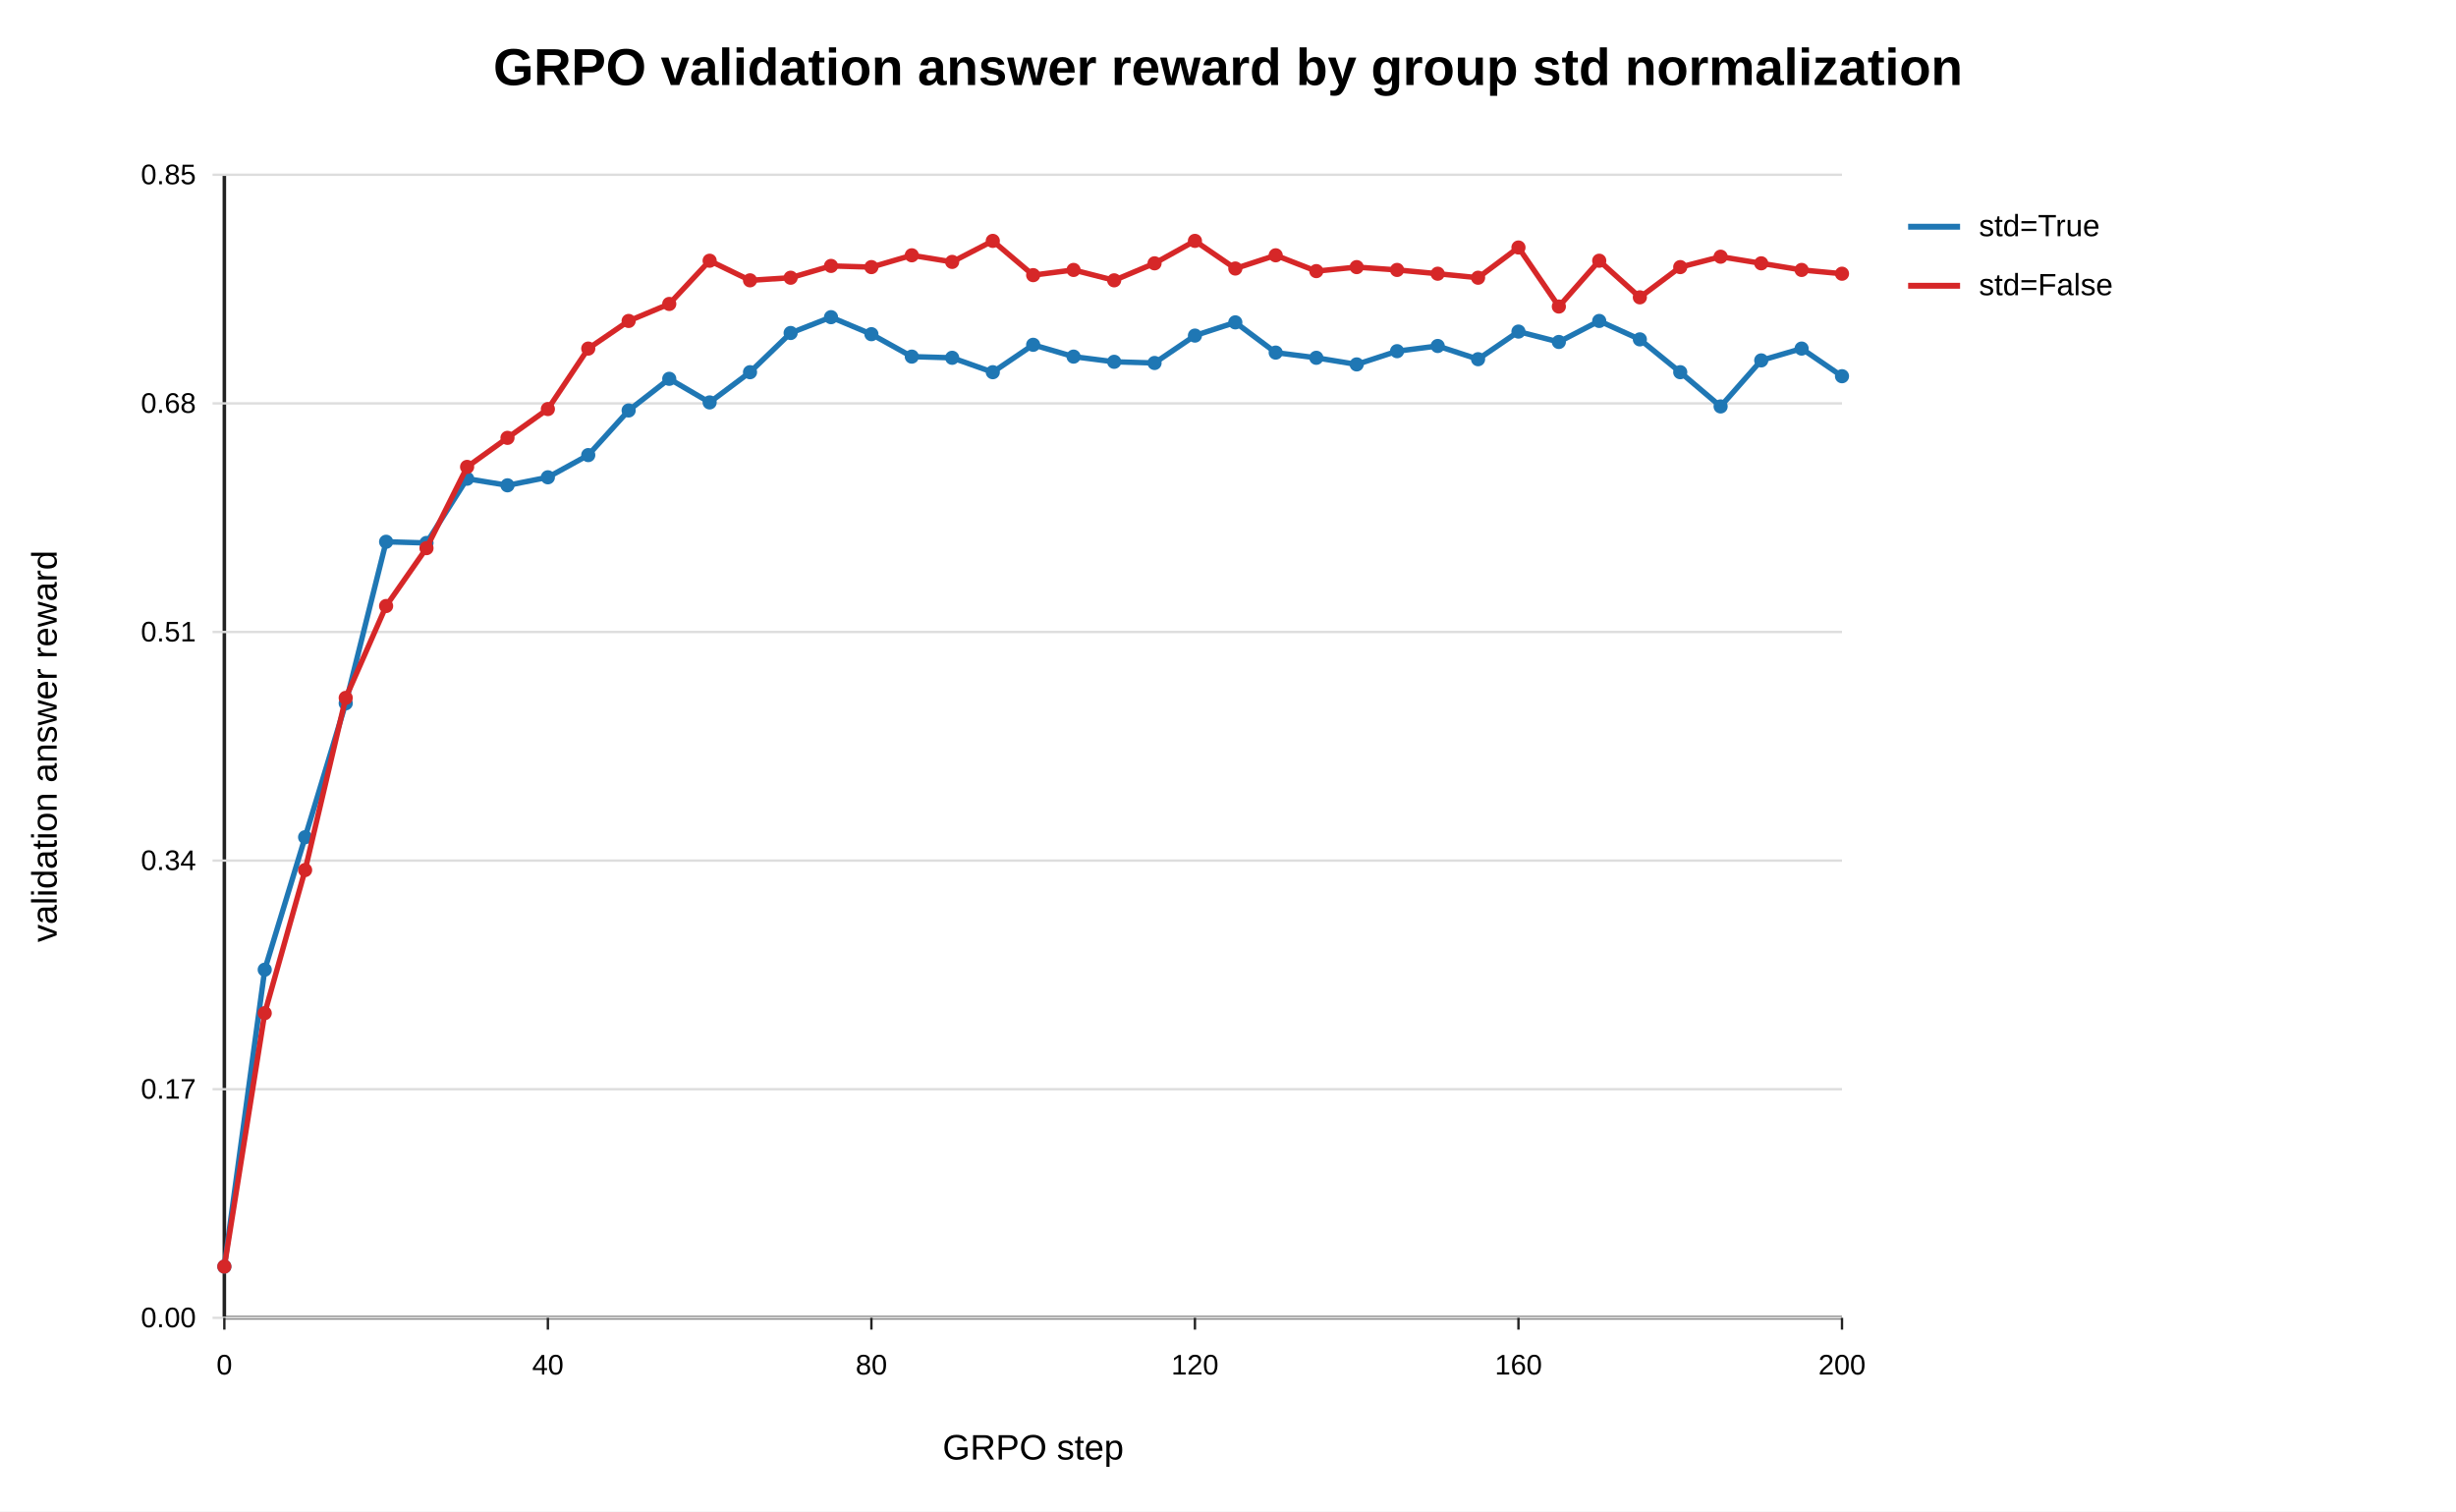
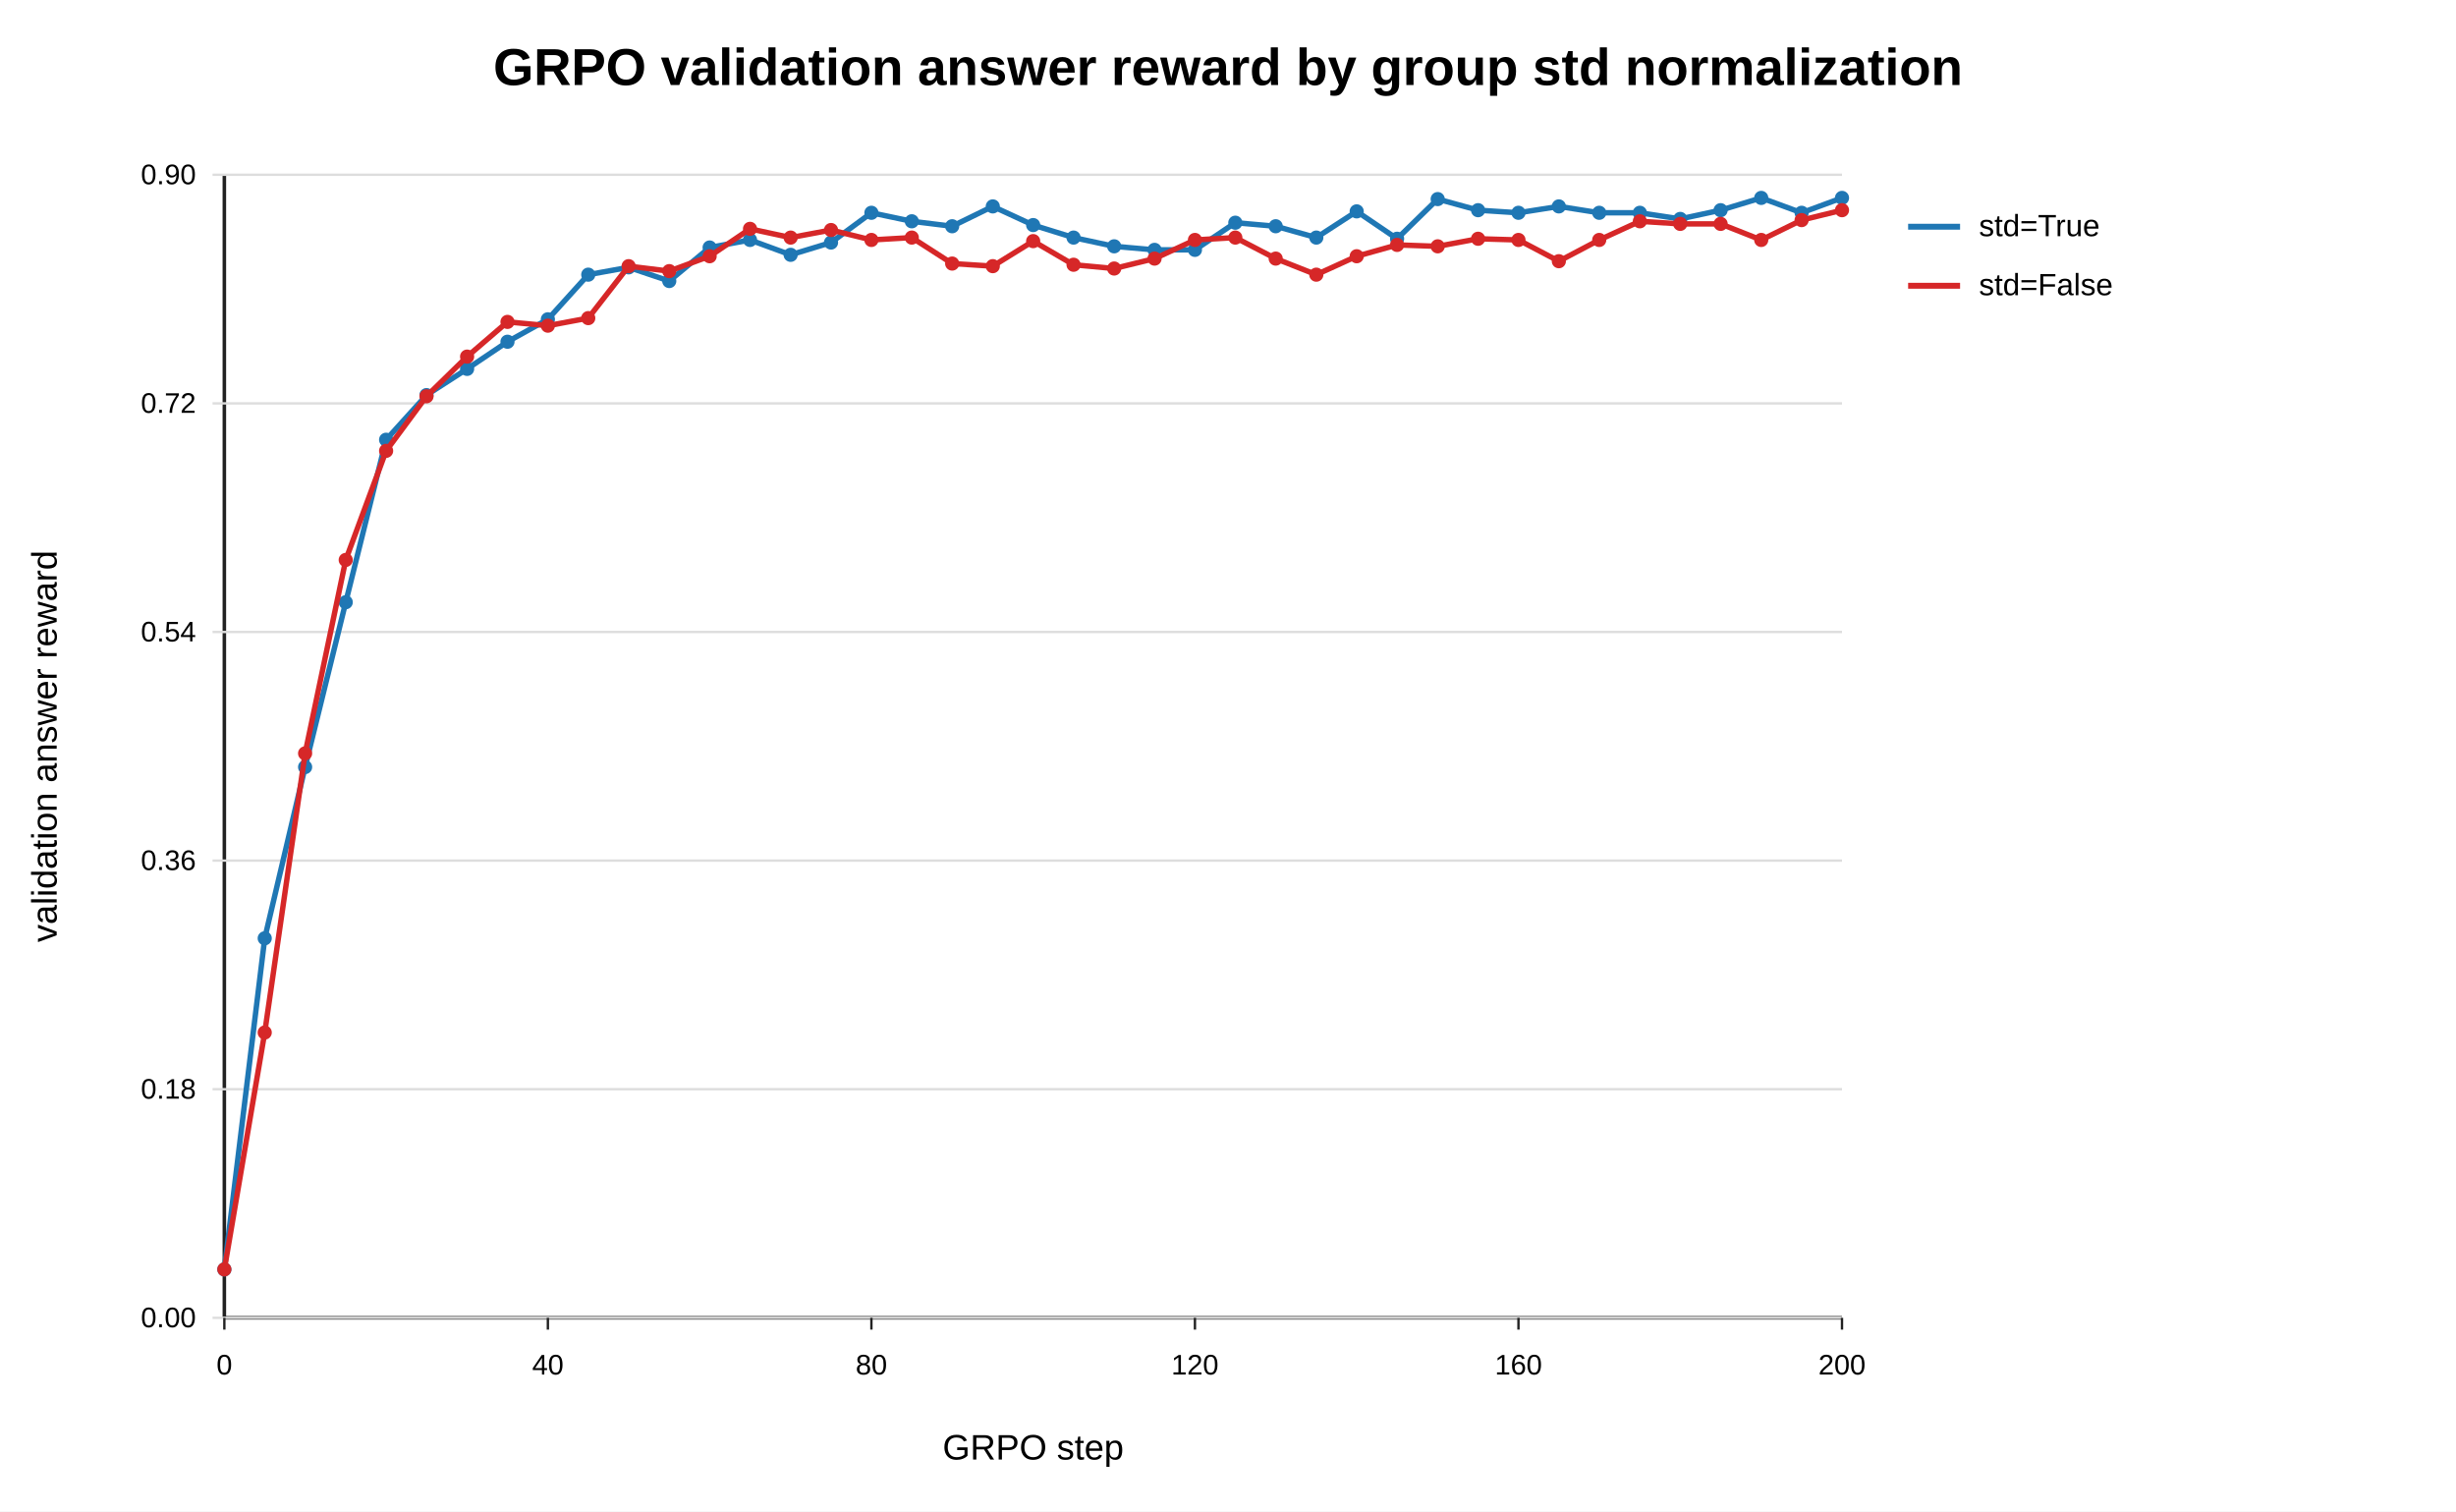
<svg xmlns="http://www.w3.org/2000/svg" width="1040" height="640" viewBox="0 0 1040 640">
  <rect width="100%" height="100%" fill="white" />
  <text x="520.0" y="36" text-anchor="middle" font-family="Arial" font-size="22" font-weight="700">GRPO validation answer reward by group std normalization</text>
  <line x1="95" y1="558" x2="780" y2="558" stroke="#222" stroke-width="1.5" />
  <line x1="95" y1="74" x2="95" y2="558" stroke="#222" stroke-width="1.5" />
  <line x1="90" y1="558.0" x2="780" y2="558.0" stroke="#ddd" stroke-width="1" />
  <text x="83" y="562.0" text-anchor="end" font-family="Arial" font-size="12">0.00</text>
  <line x1="90" y1="461.2" x2="780" y2="461.2" stroke="#ddd" stroke-width="1" />
-   <text x="83" y="465.2" text-anchor="end" font-family="Arial" font-size="12">0.17</text>
+   <text x="83" y="465.2" text-anchor="end" font-family="Arial" font-size="12">0.18</text>
  <line x1="90" y1="364.4" x2="780" y2="364.4" stroke="#ddd" stroke-width="1" />
-   <text x="83" y="368.4" text-anchor="end" font-family="Arial" font-size="12">0.34</text>
+   <text x="83" y="368.4" text-anchor="end" font-family="Arial" font-size="12">0.36</text>
  <line x1="90" y1="267.6" x2="780" y2="267.6" stroke="#ddd" stroke-width="1" />
-   <text x="83" y="271.6" text-anchor="end" font-family="Arial" font-size="12">0.51</text>
+   <text x="83" y="271.6" text-anchor="end" font-family="Arial" font-size="12">0.54</text>
  <line x1="90" y1="170.8" x2="780" y2="170.8" stroke="#ddd" stroke-width="1" />
-   <text x="83" y="174.8" text-anchor="end" font-family="Arial" font-size="12">0.68</text>
+   <text x="83" y="174.8" text-anchor="end" font-family="Arial" font-size="12">0.72</text>
  <line x1="90" y1="74.0" x2="780" y2="74.0" stroke="#ddd" stroke-width="1" />
-   <text x="83" y="78.0" text-anchor="end" font-family="Arial" font-size="12">0.85</text>
+   <text x="83" y="78.0" text-anchor="end" font-family="Arial" font-size="12">0.90</text>
  <line x1="95.0" y1="558" x2="95.0" y2="563" stroke="#222" stroke-width="1" />
  <text x="95.0" y="582" text-anchor="middle" font-family="Arial" font-size="12">0</text>
  <line x1="232.0" y1="558" x2="232.0" y2="563" stroke="#222" stroke-width="1" />
  <text x="232.0" y="582" text-anchor="middle" font-family="Arial" font-size="12">40</text>
  <line x1="369.0" y1="558" x2="369.0" y2="563" stroke="#222" stroke-width="1" />
  <text x="369.0" y="582" text-anchor="middle" font-family="Arial" font-size="12">80</text>
  <line x1="506.0" y1="558" x2="506.0" y2="563" stroke="#222" stroke-width="1" />
  <text x="506.0" y="582" text-anchor="middle" font-family="Arial" font-size="12">120</text>
  <line x1="643.0" y1="558" x2="643.0" y2="563" stroke="#222" stroke-width="1" />
  <text x="643.0" y="582" text-anchor="middle" font-family="Arial" font-size="12">160</text>
  <line x1="780.0" y1="558" x2="780.0" y2="563" stroke="#222" stroke-width="1" />
  <text x="780.0" y="582" text-anchor="middle" font-family="Arial" font-size="12">200</text>
-   <polyline fill="none" stroke="#1f77b4" stroke-width="2.3" points="95.0,536.3 112.1,410.6 129.2,354.5 146.4,297.8 163.5,229.4 180.6,229.9 197.8,202.7 214.9,205.5 232.0,202.1 249.1,192.7 266.2,173.8 283.4,160.4 300.5,170.4 317.6,157.6 334.8,141.0 351.9,134.3 369.0,141.5 386.1,151.0 403.2,151.5 420.4,157.6 437.5,146.0 454.6,151.0 471.8,153.2 488.9,153.7 506.0,142.1 523.1,136.5 540.2,149.3 557.4,151.5 574.5,154.3 591.6,148.7 608.8,146.5 625.9,152.1 643.0,140.4 660.1,144.8 677.2,135.9 694.4,143.7 711.5,157.6 728.6,172.1 745.8,152.6 762.9,147.6 780.0,159.3" />
-   <circle cx="95.0" cy="536.3" r="3" fill="#1f77b4" />
-   <circle cx="112.1" cy="410.6" r="3" fill="#1f77b4" />
-   <circle cx="129.2" cy="354.5" r="3" fill="#1f77b4" />
-   <circle cx="146.4" cy="297.8" r="3" fill="#1f77b4" />
-   <circle cx="163.5" cy="229.4" r="3" fill="#1f77b4" />
-   <circle cx="180.6" cy="229.9" r="3" fill="#1f77b4" />
-   <circle cx="197.8" cy="202.7" r="3" fill="#1f77b4" />
-   <circle cx="214.9" cy="205.5" r="3" fill="#1f77b4" />
-   <circle cx="232.0" cy="202.1" r="3" fill="#1f77b4" />
-   <circle cx="249.1" cy="192.7" r="3" fill="#1f77b4" />
-   <circle cx="266.2" cy="173.8" r="3" fill="#1f77b4" />
-   <circle cx="283.4" cy="160.4" r="3" fill="#1f77b4" />
-   <circle cx="300.5" cy="170.4" r="3" fill="#1f77b4" />
-   <circle cx="317.6" cy="157.6" r="3" fill="#1f77b4" />
-   <circle cx="334.8" cy="141.0" r="3" fill="#1f77b4" />
-   <circle cx="351.9" cy="134.3" r="3" fill="#1f77b4" />
-   <circle cx="369.0" cy="141.5" r="3" fill="#1f77b4" />
-   <circle cx="386.1" cy="151.0" r="3" fill="#1f77b4" />
-   <circle cx="403.2" cy="151.5" r="3" fill="#1f77b4" />
-   <circle cx="420.4" cy="157.6" r="3" fill="#1f77b4" />
-   <circle cx="437.5" cy="146.0" r="3" fill="#1f77b4" />
-   <circle cx="454.6" cy="151.0" r="3" fill="#1f77b4" />
-   <circle cx="471.8" cy="153.2" r="3" fill="#1f77b4" />
-   <circle cx="488.9" cy="153.7" r="3" fill="#1f77b4" />
-   <circle cx="506.0" cy="142.1" r="3" fill="#1f77b4" />
-   <circle cx="523.1" cy="136.5" r="3" fill="#1f77b4" />
-   <circle cx="540.2" cy="149.3" r="3" fill="#1f77b4" />
-   <circle cx="557.4" cy="151.5" r="3" fill="#1f77b4" />
-   <circle cx="574.5" cy="154.3" r="3" fill="#1f77b4" />
-   <circle cx="591.6" cy="148.7" r="3" fill="#1f77b4" />
-   <circle cx="608.8" cy="146.5" r="3" fill="#1f77b4" />
-   <circle cx="625.9" cy="152.1" r="3" fill="#1f77b4" />
-   <circle cx="643.0" cy="140.4" r="3" fill="#1f77b4" />
-   <circle cx="660.1" cy="144.8" r="3" fill="#1f77b4" />
-   <circle cx="677.2" cy="135.9" r="3" fill="#1f77b4" />
-   <circle cx="694.4" cy="143.7" r="3" fill="#1f77b4" />
-   <circle cx="711.5" cy="157.6" r="3" fill="#1f77b4" />
-   <circle cx="728.6" cy="172.1" r="3" fill="#1f77b4" />
-   <circle cx="745.8" cy="152.6" r="3" fill="#1f77b4" />
-   <circle cx="762.9" cy="147.6" r="3" fill="#1f77b4" />
-   <circle cx="780.0" cy="159.3" r="3" fill="#1f77b4" />
+   <polyline fill="none" stroke="#1f77b4" stroke-width="2.3" points="95.0,537.5 112.1,397.3 129.2,324.8 146.4,255.0 163.5,186.2 180.6,167.3 197.8,156.2 214.9,144.7 232.0,135.2 249.1,116.3 266.2,113.2 283.4,119.0 300.5,104.8 317.6,101.6 334.8,107.9 351.9,102.7 369.0,90.1 386.1,93.7 403.2,95.8 420.4,87.4 437.5,95.3 454.6,100.6 471.8,104.3 488.9,105.8 506.0,105.8 523.1,94.3 540.2,95.8 557.4,100.6 574.5,89.5 591.6,101.1 608.8,84.3 625.9,89.0 643.0,90.1 660.1,87.4 677.2,90.1 694.4,90.1 711.5,92.7 728.6,89.0 745.8,83.8 762.9,90.1 780.0,83.8" />
+   <circle cx="95.0" cy="537.5" r="3" fill="#1f77b4" />
+   <circle cx="112.1" cy="397.3" r="3" fill="#1f77b4" />
+   <circle cx="129.2" cy="324.8" r="3" fill="#1f77b4" />
+   <circle cx="146.4" cy="255.0" r="3" fill="#1f77b4" />
+   <circle cx="163.5" cy="186.2" r="3" fill="#1f77b4" />
+   <circle cx="180.6" cy="167.3" r="3" fill="#1f77b4" />
+   <circle cx="197.8" cy="156.2" r="3" fill="#1f77b4" />
+   <circle cx="214.9" cy="144.7" r="3" fill="#1f77b4" />
+   <circle cx="232.0" cy="135.2" r="3" fill="#1f77b4" />
+   <circle cx="249.1" cy="116.3" r="3" fill="#1f77b4" />
+   <circle cx="266.2" cy="113.2" r="3" fill="#1f77b4" />
+   <circle cx="283.4" cy="119.0" r="3" fill="#1f77b4" />
+   <circle cx="300.5" cy="104.8" r="3" fill="#1f77b4" />
+   <circle cx="317.6" cy="101.6" r="3" fill="#1f77b4" />
+   <circle cx="334.8" cy="107.9" r="3" fill="#1f77b4" />
+   <circle cx="351.9" cy="102.7" r="3" fill="#1f77b4" />
+   <circle cx="369.0" cy="90.1" r="3" fill="#1f77b4" />
+   <circle cx="386.1" cy="93.7" r="3" fill="#1f77b4" />
+   <circle cx="403.2" cy="95.8" r="3" fill="#1f77b4" />
+   <circle cx="420.4" cy="87.4" r="3" fill="#1f77b4" />
+   <circle cx="437.5" cy="95.3" r="3" fill="#1f77b4" />
+   <circle cx="454.6" cy="100.6" r="3" fill="#1f77b4" />
+   <circle cx="471.8" cy="104.3" r="3" fill="#1f77b4" />
+   <circle cx="488.9" cy="105.8" r="3" fill="#1f77b4" />
+   <circle cx="506.0" cy="105.8" r="3" fill="#1f77b4" />
+   <circle cx="523.1" cy="94.3" r="3" fill="#1f77b4" />
+   <circle cx="540.2" cy="95.8" r="3" fill="#1f77b4" />
+   <circle cx="557.4" cy="100.6" r="3" fill="#1f77b4" />
+   <circle cx="574.5" cy="89.5" r="3" fill="#1f77b4" />
+   <circle cx="591.6" cy="101.1" r="3" fill="#1f77b4" />
+   <circle cx="608.8" cy="84.3" r="3" fill="#1f77b4" />
+   <circle cx="625.9" cy="89.0" r="3" fill="#1f77b4" />
+   <circle cx="643.0" cy="90.1" r="3" fill="#1f77b4" />
+   <circle cx="660.1" cy="87.4" r="3" fill="#1f77b4" />
+   <circle cx="677.2" cy="90.1" r="3" fill="#1f77b4" />
+   <circle cx="694.4" cy="90.1" r="3" fill="#1f77b4" />
+   <circle cx="711.5" cy="92.7" r="3" fill="#1f77b4" />
+   <circle cx="728.6" cy="89.0" r="3" fill="#1f77b4" />
+   <circle cx="745.8" cy="83.8" r="3" fill="#1f77b4" />
+   <circle cx="762.9" cy="90.1" r="3" fill="#1f77b4" />
+   <circle cx="780.0" cy="83.8" r="3" fill="#1f77b4" />
  <line x1="808" y1="96" x2="830" y2="96" stroke="#1f77b4" stroke-width="2.5" />
  <text x="838" y="100" font-family="Arial" font-size="13">std=True</text>
-   <polyline fill="none" stroke="#d62728" stroke-width="2.3" points="95.0,536.3 112.1,429.0 129.2,368.4 146.4,295.5 163.5,256.6 180.6,232.1 197.8,197.7 214.9,185.4 232.0,173.2 249.1,147.6 266.2,135.9 283.4,128.7 300.5,110.4 317.6,118.7 334.8,117.6 351.9,112.6 369.0,113.1 386.1,108.1 403.2,110.9 420.4,102.0 437.5,116.5 454.6,114.3 471.8,118.7 488.9,111.5 506.0,102.0 523.1,113.7 540.2,108.1 557.4,114.8 574.5,113.1 591.6,114.3 608.8,115.9 625.9,117.6 643.0,104.8 660.1,129.8 677.2,110.4 694.4,125.9 711.5,113.1 728.6,108.7 745.8,111.5 762.9,114.3 780.0,115.9" />
-   <circle cx="95.0" cy="536.3" r="3" fill="#d62728" />
-   <circle cx="112.1" cy="429.0" r="3" fill="#d62728" />
-   <circle cx="129.2" cy="368.4" r="3" fill="#d62728" />
-   <circle cx="146.4" cy="295.5" r="3" fill="#d62728" />
-   <circle cx="163.5" cy="256.6" r="3" fill="#d62728" />
-   <circle cx="180.6" cy="232.1" r="3" fill="#d62728" />
-   <circle cx="197.8" cy="197.7" r="3" fill="#d62728" />
-   <circle cx="214.9" cy="185.4" r="3" fill="#d62728" />
-   <circle cx="232.0" cy="173.2" r="3" fill="#d62728" />
-   <circle cx="249.1" cy="147.6" r="3" fill="#d62728" />
-   <circle cx="266.2" cy="135.9" r="3" fill="#d62728" />
-   <circle cx="283.4" cy="128.7" r="3" fill="#d62728" />
-   <circle cx="300.5" cy="110.4" r="3" fill="#d62728" />
-   <circle cx="317.6" cy="118.7" r="3" fill="#d62728" />
-   <circle cx="334.8" cy="117.6" r="3" fill="#d62728" />
-   <circle cx="351.9" cy="112.6" r="3" fill="#d62728" />
-   <circle cx="369.0" cy="113.1" r="3" fill="#d62728" />
-   <circle cx="386.1" cy="108.1" r="3" fill="#d62728" />
-   <circle cx="403.2" cy="110.9" r="3" fill="#d62728" />
-   <circle cx="420.4" cy="102.0" r="3" fill="#d62728" />
-   <circle cx="437.5" cy="116.5" r="3" fill="#d62728" />
-   <circle cx="454.6" cy="114.3" r="3" fill="#d62728" />
-   <circle cx="471.8" cy="118.7" r="3" fill="#d62728" />
-   <circle cx="488.9" cy="111.5" r="3" fill="#d62728" />
-   <circle cx="506.0" cy="102.0" r="3" fill="#d62728" />
-   <circle cx="523.1" cy="113.7" r="3" fill="#d62728" />
-   <circle cx="540.2" cy="108.1" r="3" fill="#d62728" />
-   <circle cx="557.4" cy="114.8" r="3" fill="#d62728" />
-   <circle cx="574.5" cy="113.1" r="3" fill="#d62728" />
-   <circle cx="591.6" cy="114.3" r="3" fill="#d62728" />
-   <circle cx="608.8" cy="115.9" r="3" fill="#d62728" />
-   <circle cx="625.9" cy="117.6" r="3" fill="#d62728" />
-   <circle cx="643.0" cy="104.8" r="3" fill="#d62728" />
-   <circle cx="660.1" cy="129.8" r="3" fill="#d62728" />
-   <circle cx="677.2" cy="110.4" r="3" fill="#d62728" />
-   <circle cx="694.4" cy="125.9" r="3" fill="#d62728" />
-   <circle cx="711.5" cy="113.1" r="3" fill="#d62728" />
-   <circle cx="728.6" cy="108.7" r="3" fill="#d62728" />
-   <circle cx="745.8" cy="111.5" r="3" fill="#d62728" />
-   <circle cx="762.9" cy="114.3" r="3" fill="#d62728" />
-   <circle cx="780.0" cy="115.9" r="3" fill="#d62728" />
+   <polyline fill="none" stroke="#d62728" stroke-width="2.3" points="95.0,537.5 112.1,437.2 129.2,319.0 146.4,237.1 163.5,190.9 180.6,167.8 197.8,151.0 214.9,136.3 232.0,137.9 249.1,134.7 266.2,112.7 283.4,114.8 300.5,108.5 317.6,96.9 334.8,100.6 351.9,97.4 369.0,101.6 386.1,100.6 403.2,111.6 420.4,112.7 437.5,102.1 454.6,112.1 471.8,113.7 488.9,109.5 506.0,101.6 523.1,100.6 540.2,109.5 557.4,116.3 574.5,108.5 591.6,103.7 608.8,104.3 625.9,101.1 643.0,101.6 660.1,110.6 677.2,101.6 694.4,93.7 711.5,94.8 728.6,94.8 745.8,101.6 762.9,93.2 780.0,89.0" />
+   <circle cx="95.0" cy="537.5" r="3" fill="#d62728" />
+   <circle cx="112.1" cy="437.2" r="3" fill="#d62728" />
+   <circle cx="129.2" cy="319.0" r="3" fill="#d62728" />
+   <circle cx="146.4" cy="237.1" r="3" fill="#d62728" />
+   <circle cx="163.5" cy="190.9" r="3" fill="#d62728" />
+   <circle cx="180.6" cy="167.8" r="3" fill="#d62728" />
+   <circle cx="197.8" cy="151.0" r="3" fill="#d62728" />
+   <circle cx="214.9" cy="136.3" r="3" fill="#d62728" />
+   <circle cx="232.0" cy="137.9" r="3" fill="#d62728" />
+   <circle cx="249.1" cy="134.7" r="3" fill="#d62728" />
+   <circle cx="266.2" cy="112.7" r="3" fill="#d62728" />
+   <circle cx="283.4" cy="114.8" r="3" fill="#d62728" />
+   <circle cx="300.5" cy="108.5" r="3" fill="#d62728" />
+   <circle cx="317.6" cy="96.9" r="3" fill="#d62728" />
+   <circle cx="334.8" cy="100.6" r="3" fill="#d62728" />
+   <circle cx="351.9" cy="97.4" r="3" fill="#d62728" />
+   <circle cx="369.0" cy="101.6" r="3" fill="#d62728" />
+   <circle cx="386.1" cy="100.6" r="3" fill="#d62728" />
+   <circle cx="403.2" cy="111.6" r="3" fill="#d62728" />
+   <circle cx="420.4" cy="112.7" r="3" fill="#d62728" />
+   <circle cx="437.5" cy="102.1" r="3" fill="#d62728" />
+   <circle cx="454.6" cy="112.1" r="3" fill="#d62728" />
+   <circle cx="471.8" cy="113.7" r="3" fill="#d62728" />
+   <circle cx="488.9" cy="109.5" r="3" fill="#d62728" />
+   <circle cx="506.0" cy="101.6" r="3" fill="#d62728" />
+   <circle cx="523.1" cy="100.6" r="3" fill="#d62728" />
+   <circle cx="540.2" cy="109.5" r="3" fill="#d62728" />
+   <circle cx="557.4" cy="116.3" r="3" fill="#d62728" />
+   <circle cx="574.5" cy="108.5" r="3" fill="#d62728" />
+   <circle cx="591.6" cy="103.7" r="3" fill="#d62728" />
+   <circle cx="608.8" cy="104.3" r="3" fill="#d62728" />
+   <circle cx="625.9" cy="101.1" r="3" fill="#d62728" />
+   <circle cx="643.0" cy="101.6" r="3" fill="#d62728" />
+   <circle cx="660.1" cy="110.6" r="3" fill="#d62728" />
+   <circle cx="677.2" cy="101.6" r="3" fill="#d62728" />
+   <circle cx="694.4" cy="93.7" r="3" fill="#d62728" />
+   <circle cx="711.5" cy="94.8" r="3" fill="#d62728" />
+   <circle cx="728.6" cy="94.8" r="3" fill="#d62728" />
+   <circle cx="745.8" cy="101.6" r="3" fill="#d62728" />
+   <circle cx="762.9" cy="93.2" r="3" fill="#d62728" />
+   <circle cx="780.0" cy="89.0" r="3" fill="#d62728" />
  <line x1="808" y1="121" x2="830" y2="121" stroke="#d62728" stroke-width="2.5" />
  <text x="838" y="125" font-family="Arial" font-size="13">std=False</text>
  <text x="437.5" y="618" text-anchor="middle" font-family="Arial" font-size="15">GRPO step</text>
  <text x="24" y="316.0" text-anchor="middle" font-family="Arial" font-size="15" transform="rotate(-90 24 316.0)">validation answer reward</text>
</svg>
